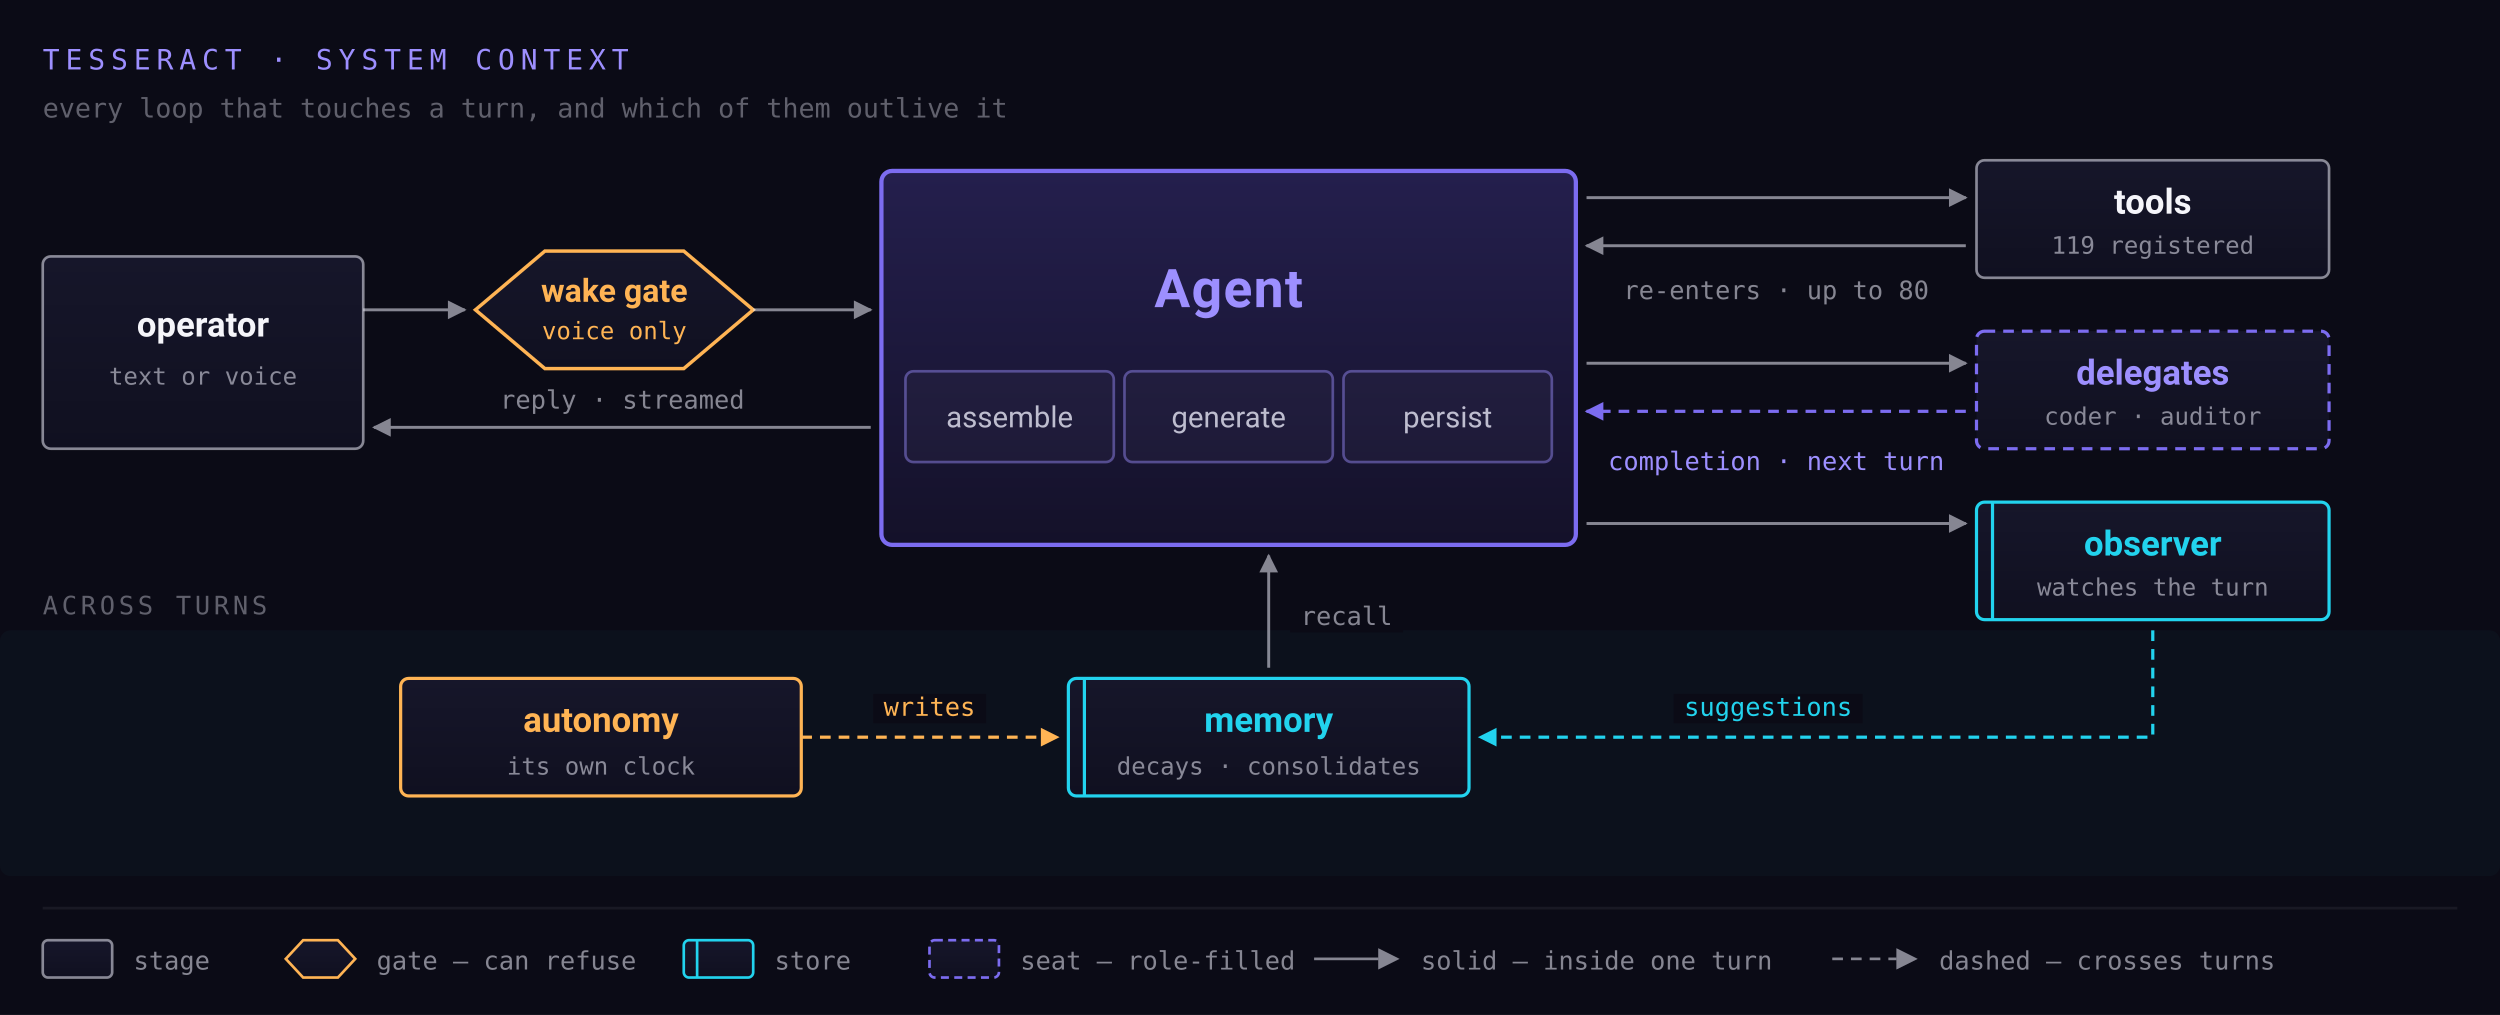
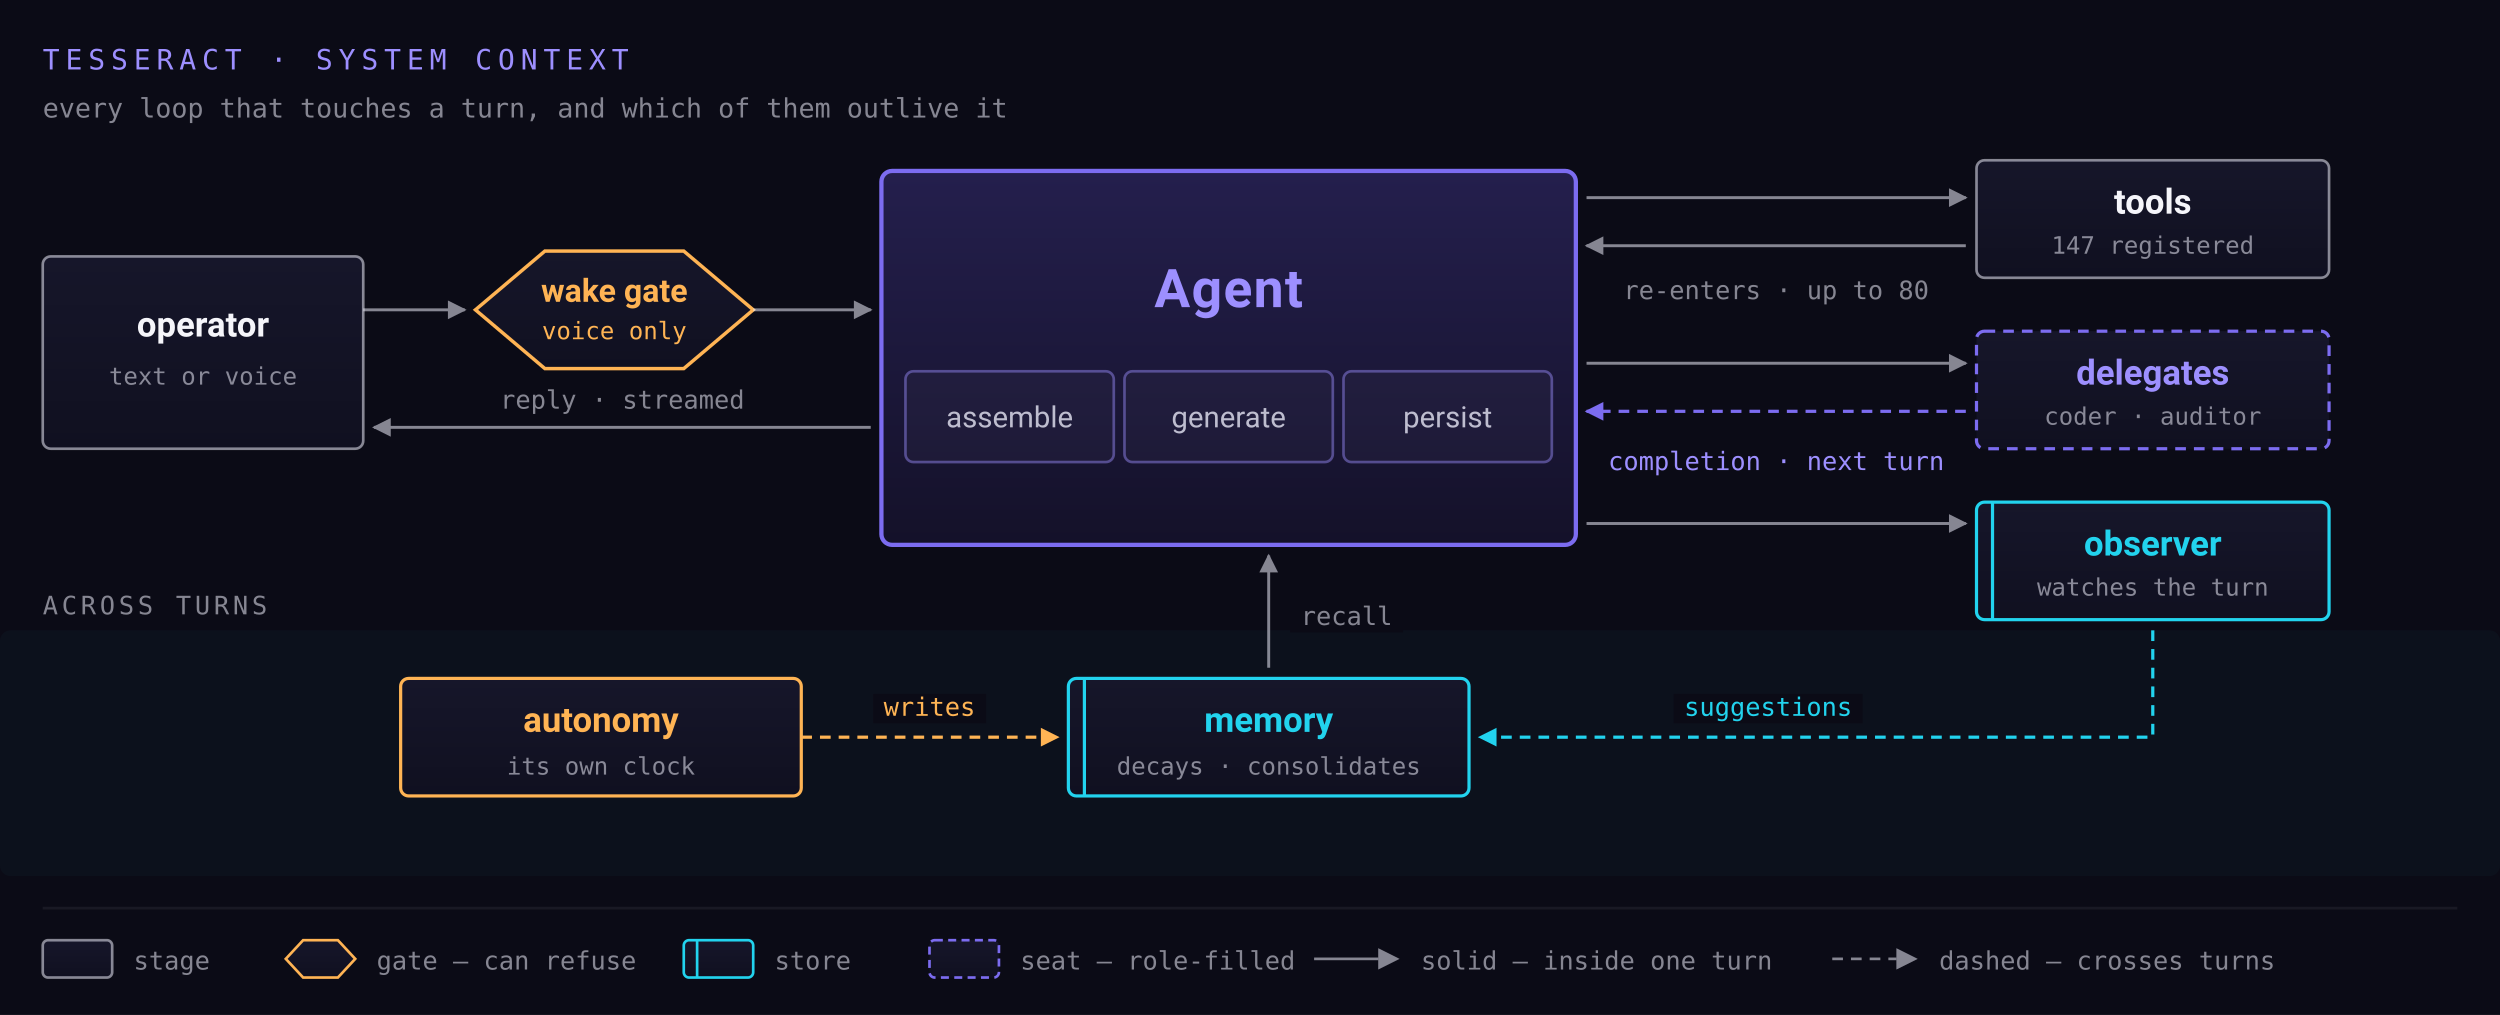
<svg xmlns="http://www.w3.org/2000/svg" width="936" height="380" viewBox="0 0 936 380" role="img" aria-label="TESSERACT system context. One operator enters by text or voice, voice passing a wake gate that can refuse, and the turn replies back to the same operator. The turn loops with the tool registry inside a single turn, loops with delegate seats whose completions return on a later turn, and is watched by the observer. Across turns, autonomy runs on its own clock and writes to memory alongside the observer's suggestions, while the turn recalls from memory.">
  <defs>
    <marker id="s-arw" viewBox="0 0 10 10" refX="9" refY="5" markerWidth="7" markerHeight="7" markerUnits="userSpaceOnUse" orient="auto-start-reverse">
      <path d="M0 0 L10 5 L0 10 z" fill="#868692" />
    </marker>
    <marker id="s-arw-v" viewBox="0 0 10 10" refX="9" refY="5" markerWidth="7" markerHeight="7" markerUnits="userSpaceOnUse" orient="auto-start-reverse">
      <path d="M0 0 L10 5 L0 10 z" fill="#7c6cf0" />
    </marker>
    <marker id="s-arw-c" viewBox="0 0 10 10" refX="9" refY="5" markerWidth="7" markerHeight="7" markerUnits="userSpaceOnUse" orient="auto-start-reverse">
      <path d="M0 0 L10 5 L0 10 z" fill="#22d3ee" />
    </marker>
    <marker id="s-arw-a" viewBox="0 0 10 10" refX="9" refY="5" markerWidth="7" markerHeight="7" markerUnits="userSpaceOnUse" orient="auto-start-reverse">
      <path d="M0 0 L10 5 L0 10 z" fill="#ffb454" />
    </marker>
    <linearGradient id="s-node" x1="0" y1="0" x2="0" y2="1">
      <stop offset="0%" stop-color="#16162a" />
      <stop offset="100%" stop-color="#101020" />
    </linearGradient>
    <linearGradient id="s-core" x1="0" y1="0" x2="0" y2="1">
      <stop offset="0%" stop-color="#241f4d" />
      <stop offset="100%" stop-color="#141129" />
    </linearGradient>
  </defs>
  <rect x="0" y="0" width="936" height="380" fill="#0b0b16" />
  <text x="16" y="26" font-family="JetBrains Mono, ui-monospace, monospace" font-size="10.5" letter-spacing="2.2" fill="#9d8fff">TESSERACT · SYSTEM CONTEXT</text>
-   <text x="16" y="44" font-family="JetBrains Mono, ui-monospace, monospace" font-size="10" fill="rgba(234,234,248,0.38)">every loop that touches a turn, and which of them outlive it</text>
+   <text x="16" y="44" font-family="JetBrains Mono, ui-monospace, monospace" font-size="10" fill="rgba(234,234,248,0.55)">every loop that touches a turn, and which of them outlive it</text>
  <rect x="0" y="236" width="936" height="92" rx="4" fill="rgba(34,211,238,0.03)" />
-   <text x="16" y="230" font-family="JetBrains Mono, ui-monospace, monospace" font-size="9.5" letter-spacing="1.4" fill="rgba(234,234,248,0.38)">ACROSS TURNS</text>
+   <text x="16" y="230" font-family="JetBrains Mono, ui-monospace, monospace" font-size="9.5" letter-spacing="1.4" fill="rgba(234,234,248,0.55)">ACROSS TURNS</text>
  <rect x="16" y="96" width="120" height="72" rx="3" fill="url(#s-node)" stroke="rgba(234,234,248,0.55)" stroke-width="1" />
  <text x="76" y="126" font-family="system-ui, -apple-system, Segoe UI, Roboto, Helvetica, Arial, sans-serif" font-size="13" font-weight="600" fill="#f5f5fa" text-anchor="middle">operator</text>
  <text x="76" y="144" font-family="JetBrains Mono, ui-monospace, monospace" font-size="9" fill="rgba(234,234,248,0.55)" text-anchor="middle">text or voice</text>
  <polygon points="178,116 204,94 256,94 282,116 256,138 204,138" fill="url(#s-node)" stroke="#ffb454" stroke-width="1.3" />
  <text x="230" y="113" font-family="system-ui, -apple-system, Segoe UI, Roboto, Helvetica, Arial, sans-serif" font-size="12" font-weight="600" fill="#ffb454" text-anchor="middle">wake gate</text>
  <text x="230" y="127" font-family="JetBrains Mono, ui-monospace, monospace" font-size="9" fill="#ffb454" text-anchor="middle">voice only</text>
  <rect x="330" y="64" width="260" height="140" rx="4" fill="url(#s-core)" stroke="#7c6cf0" stroke-width="1.6" />
  <text x="460" y="115" font-family="system-ui, -apple-system, Segoe UI, Roboto, Helvetica, Arial, sans-serif" font-size="20" font-weight="600" fill="#9d8fff" text-anchor="middle" letter-spacing="0.5">Agent</text>
  <g stroke="rgba(157,143,255,0.45)" stroke-width="1" fill="rgba(255,255,255,0.03)">
    <rect x="339" y="139" width="78" height="34" rx="3" />
    <rect x="421" y="139" width="78" height="34" rx="3" />
    <rect x="503" y="139" width="78" height="34" rx="3" />
  </g>
  <g font-family="system-ui, -apple-system, Segoe UI, Roboto, Helvetica, Arial, sans-serif" font-size="11" fill="rgba(234,234,248,0.78)" text-anchor="middle">
    <text x="378" y="160">assemble</text>
    <text x="460" y="160">generate</text>
    <text x="542" y="160">persist</text>
  </g>
  <rect x="740" y="60" width="132" height="44" rx="3" fill="url(#s-node)" stroke="rgba(234,234,248,0.55)" stroke-width="1" />
  <text x="806" y="80" font-family="system-ui, -apple-system, Segoe UI, Roboto, Helvetica, Arial, sans-serif" font-size="13" font-weight="600" fill="#f5f5fa" text-anchor="middle">tools</text>
-   <text x="806" y="95" font-family="JetBrains Mono, ui-monospace, monospace" font-size="9" fill="rgba(234,234,248,0.55)" text-anchor="middle">119 registered</text>
+   <text x="806" y="95" font-family="JetBrains Mono, ui-monospace, monospace" font-size="9" fill="rgba(234,234,248,0.55)" text-anchor="middle">147 registered</text>
  <rect x="740" y="124" width="132" height="44" rx="3" fill="url(#s-node)" stroke="#7c6cf0" stroke-width="1.2" stroke-dasharray="4 3" />
  <text x="806" y="144" font-family="system-ui, -apple-system, Segoe UI, Roboto, Helvetica, Arial, sans-serif" font-size="13" font-weight="600" fill="#9d8fff" text-anchor="middle">delegates</text>
  <text x="806" y="159" font-family="JetBrains Mono, ui-monospace, monospace" font-size="9" fill="rgba(234,234,248,0.55)" text-anchor="middle">coder · auditor</text>
  <rect x="740" y="188" width="132" height="44" rx="3" fill="url(#s-node)" stroke="#22d3ee" stroke-width="1.2" />
  <line x1="746" y1="188" x2="746" y2="232" stroke="#22d3ee" stroke-width="1.2" />
  <text x="806" y="208" font-family="system-ui, -apple-system, Segoe UI, Roboto, Helvetica, Arial, sans-serif" font-size="13" font-weight="600" fill="#22d3ee" text-anchor="middle">observer</text>
  <text x="806" y="223" font-family="JetBrains Mono, ui-monospace, monospace" font-size="9" fill="rgba(234,234,248,0.55)" text-anchor="middle">watches the turn</text>
  <rect x="150" y="254" width="150" height="44" rx="3" fill="url(#s-node)" stroke="#ffb454" stroke-width="1.2" />
  <text x="225" y="274" font-family="system-ui, -apple-system, Segoe UI, Roboto, Helvetica, Arial, sans-serif" font-size="13" font-weight="600" fill="#ffb454" text-anchor="middle">autonomy</text>
  <text x="225" y="290" font-family="JetBrains Mono, ui-monospace, monospace" font-size="9" fill="rgba(234,234,248,0.55)" text-anchor="middle">its own clock</text>
  <rect x="400" y="254" width="150" height="44" rx="3" fill="url(#s-node)" stroke="#22d3ee" stroke-width="1.2" />
  <line x1="406" y1="254" x2="406" y2="298" stroke="#22d3ee" stroke-width="1.2" />
  <text x="475" y="274" font-family="system-ui, -apple-system, Segoe UI, Roboto, Helvetica, Arial, sans-serif" font-size="13" font-weight="600" fill="#22d3ee" text-anchor="middle">memory</text>
  <text x="475" y="290" font-family="JetBrains Mono, ui-monospace, monospace" font-size="9" fill="rgba(234,234,248,0.55)" text-anchor="middle">decays · consolidates</text>
  <g stroke="rgba(234,234,248,0.55)" stroke-width="1.1" marker-end="url(#s-arw)">
    <line x1="136" y1="116" x2="174" y2="116" />
    <line x1="282" y1="116" x2="326" y2="116" />
    <line x1="594" y1="74" x2="736" y2="74" />
    <line x1="594" y1="136" x2="736" y2="136" />
    <line x1="594" y1="196" x2="736" y2="196" />
  </g>
  <path d="M326 160 L140 160" fill="none" stroke="rgba(234,234,248,0.55)" stroke-width="1.1" marker-end="url(#s-arw)" />
  <rect x="183.3" y="144.8" width="99.4" height="11.0" fill="#0b0b16" />
  <text x="233" y="153" font-family="JetBrains Mono, ui-monospace, monospace" font-size="9.5" fill="rgba(234,234,248,0.55)" text-anchor="middle">reply · streamed</text>
  <path d="M736 92 L594 92" fill="none" stroke="rgba(234,234,248,0.55)" stroke-width="1.1" marker-end="url(#s-arw)" />
  <rect x="603.9" y="103.8" width="122.2" height="11.0" fill="#0b0b16" />
  <text x="665" y="112" font-family="JetBrains Mono, ui-monospace, monospace" font-size="9.5" fill="rgba(234,234,248,0.55)" text-anchor="middle">re-enters · up to 80</text>
  <path d="M736 154 L594 154" fill="none" stroke="#7c6cf0" stroke-width="1.2" stroke-dasharray="4 3" marker-end="url(#s-arw-v)" />
  <rect x="598.2" y="167.8" width="133.6" height="11.0" fill="#0b0b16" />
  <text x="665" y="176" font-family="JetBrains Mono, ui-monospace, monospace" font-size="9.5" fill="#9d8fff" text-anchor="middle">completion · next turn</text>
  <line x1="475" y1="250" x2="475" y2="208" stroke="rgba(234,234,248,0.55)" stroke-width="1.1" marker-end="url(#s-arw)" />
  <rect x="483.0" y="225.8" width="42.3" height="11.0" fill="#0b0b16" />
  <text x="487" y="234" font-family="JetBrains Mono, ui-monospace, monospace" font-size="9.5" fill="rgba(234,234,248,0.55)">recall</text>
  <line x1="300" y1="276" x2="396" y2="276" stroke="#ffb454" stroke-width="1.2" stroke-dasharray="4 3" marker-end="url(#s-arw-a)" />
  <rect x="326.9" y="259.8" width="42.3" height="11.0" fill="#0b0b16" />
  <text x="348" y="268" font-family="JetBrains Mono, ui-monospace, monospace" font-size="9.5" fill="#ffb454" text-anchor="middle">writes</text>
  <path d="M806 236 L806 276 L554 276" fill="none" stroke="#22d3ee" stroke-width="1.2" stroke-dasharray="4 3" marker-end="url(#s-arw-c)" />
  <rect x="626.6" y="259.8" width="70.8" height="11.0" fill="#0b0b16" />
  <text x="662" y="268" font-family="JetBrains Mono, ui-monospace, monospace" font-size="9.5" fill="#22d3ee" text-anchor="middle">suggestions</text>
  <line x1="16" y1="340" x2="920" y2="340" stroke="rgba(255,255,255,0.06)" />
  <g font-family="JetBrains Mono, ui-monospace, monospace" font-size="9.5" fill="rgba(234,234,248,0.55)">
    <rect x="16" y="352" width="26" height="14" rx="2" fill="url(#s-node)" stroke="rgba(234,234,248,0.55)" />
    <text x="50" y="363">stage</text>
    <polygon points="107,359 113.5,352 126.5,352 133,359 126.5,366 113.5,366" fill="url(#s-node)" stroke="#ffb454" />
    <text x="141" y="363">gate — can refuse</text>
    <rect x="256" y="352" width="26" height="14" rx="2" fill="url(#s-node)" stroke="#22d3ee" />
    <line x1="261" y1="352" x2="261" y2="366" stroke="#22d3ee" />
    <text x="290" y="363">store</text>
    <rect x="348" y="352" width="26" height="14" rx="2" fill="url(#s-node)" stroke="#7c6cf0" stroke-dasharray="3 2" />
    <text x="382" y="363">seat — role-filled</text>
    <line x1="492" y1="359" x2="516" y2="359" stroke="rgba(234,234,248,0.55)" />
    <polygon points="516,355 524,359 516,363" fill="rgba(234,234,248,0.55)" />
    <text x="532" y="363">solid — inside one turn</text>
    <line x1="686" y1="359" x2="710" y2="359" stroke="rgba(234,234,248,0.55)" stroke-dasharray="4 3" />
    <polygon points="710,355 718,359 710,363" fill="rgba(234,234,248,0.55)" />
    <text x="726" y="363">dashed — crosses turns</text>
  </g>
</svg>
